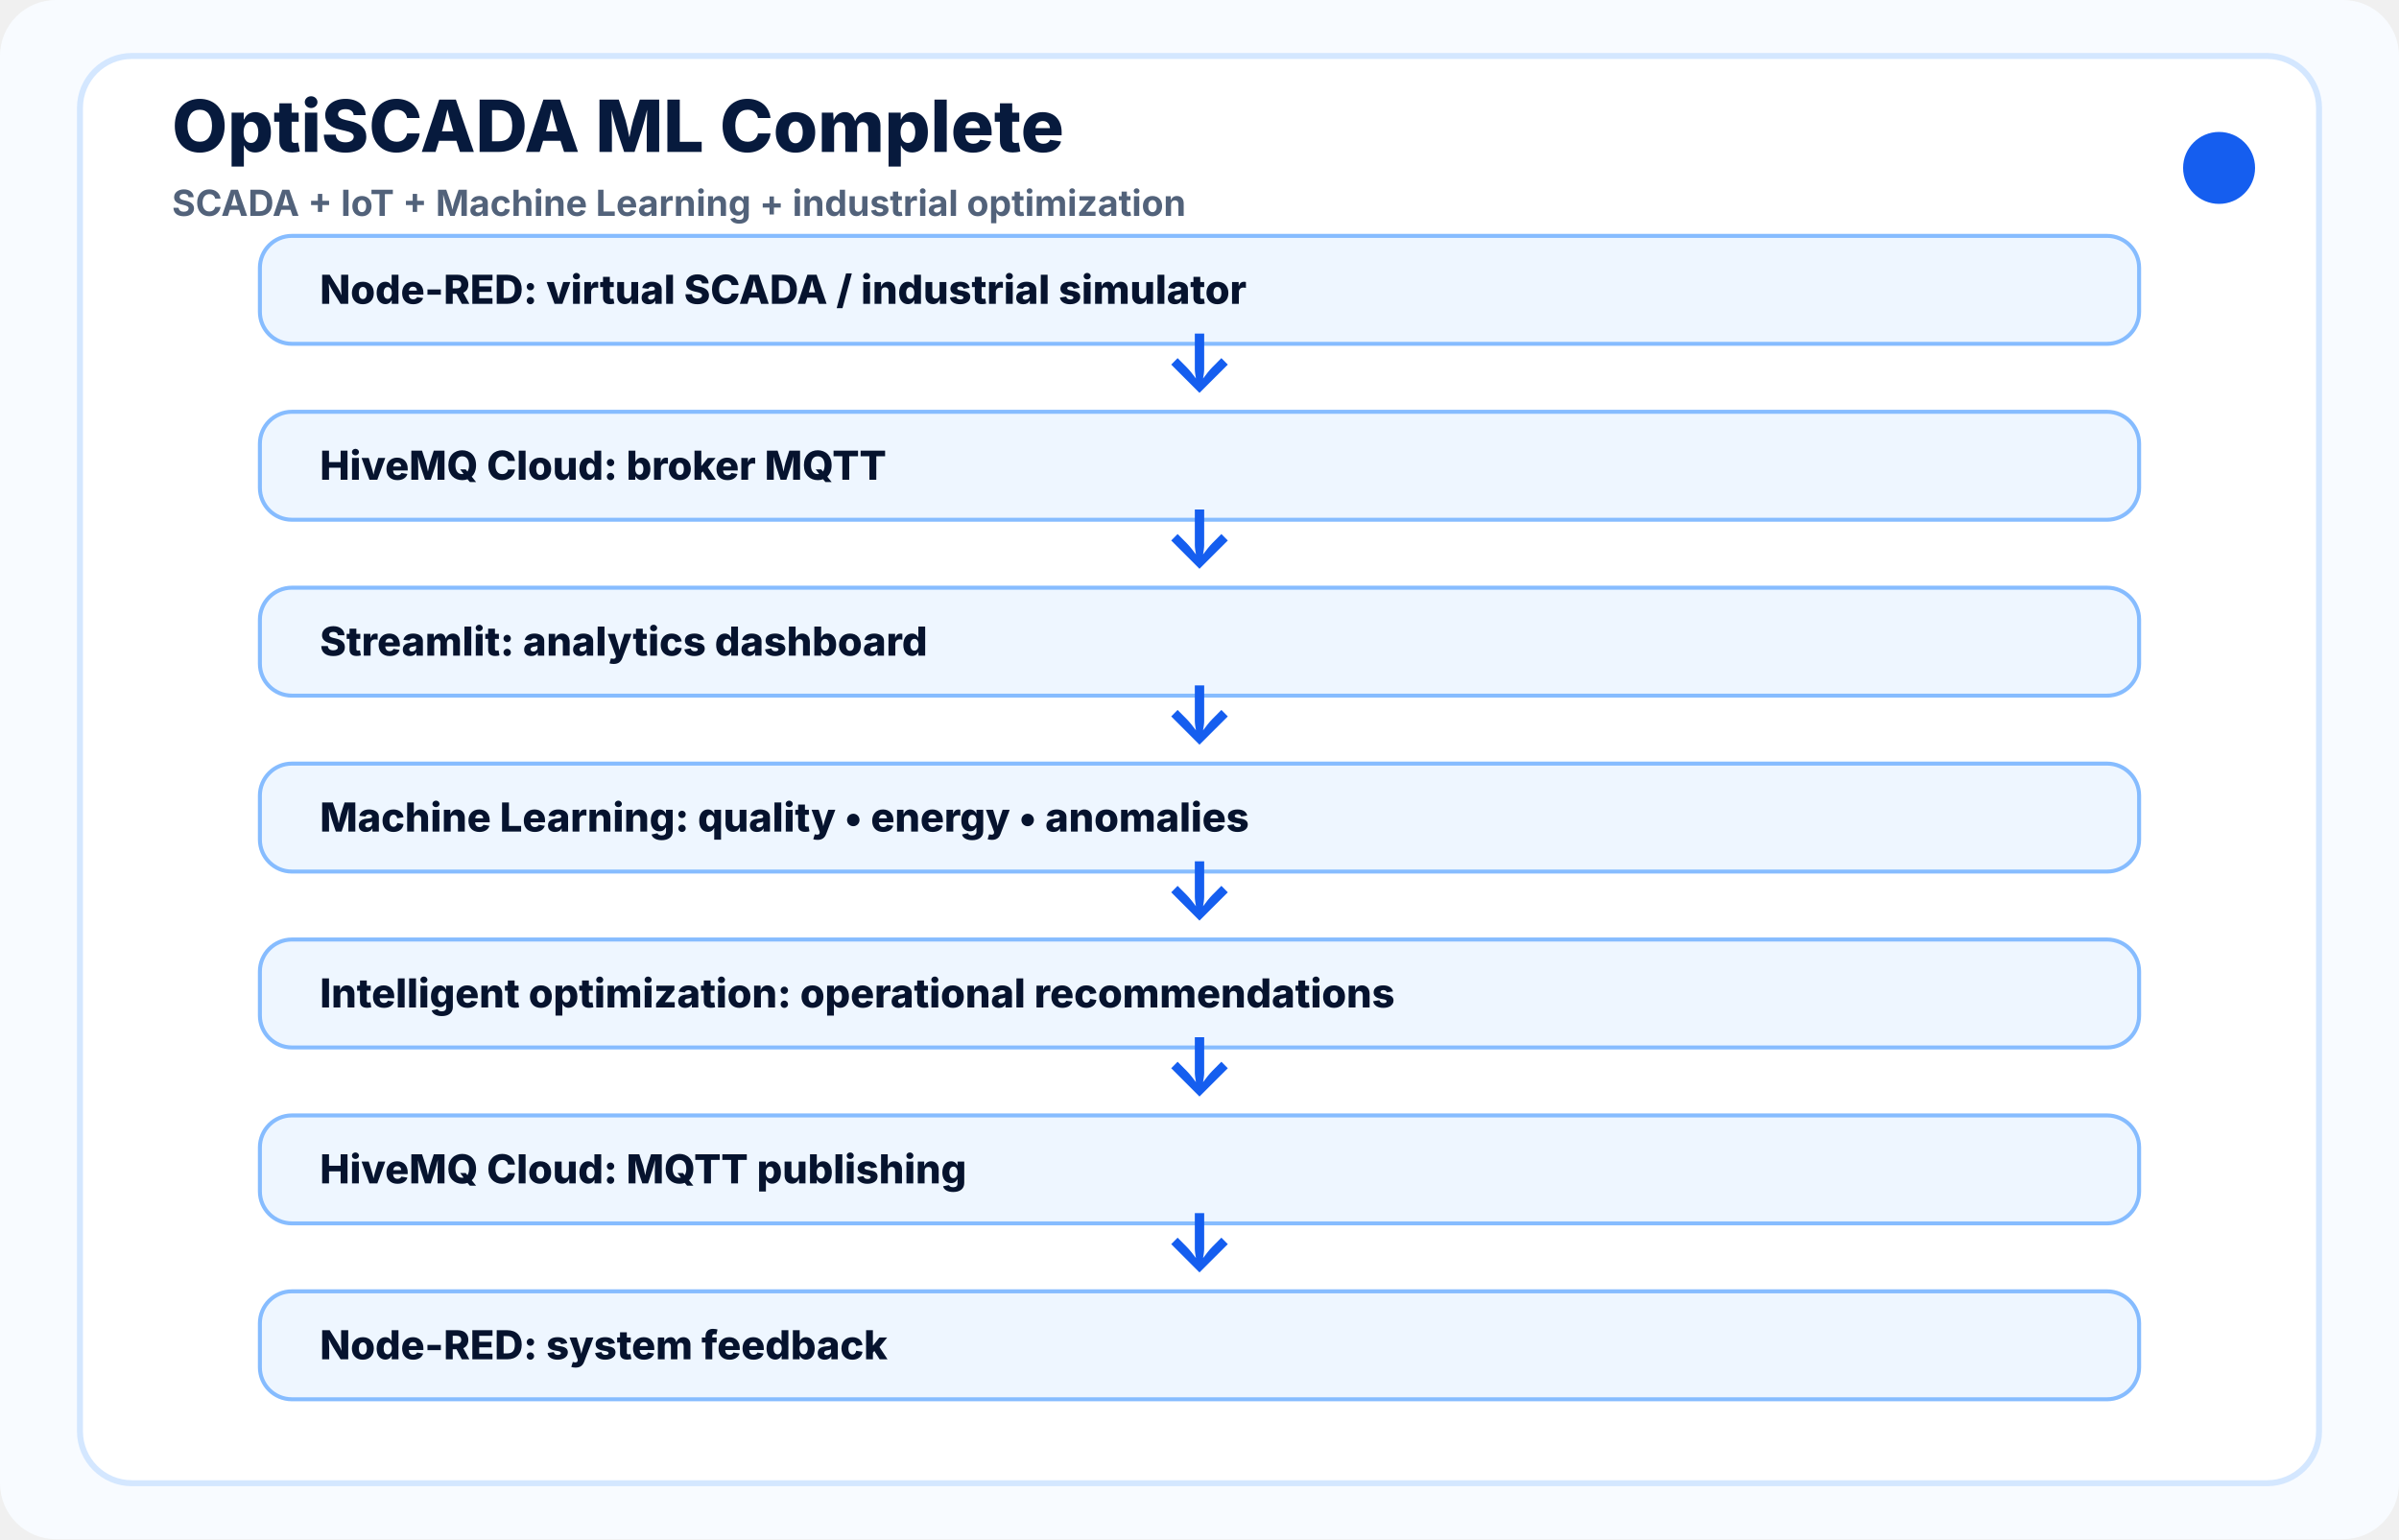
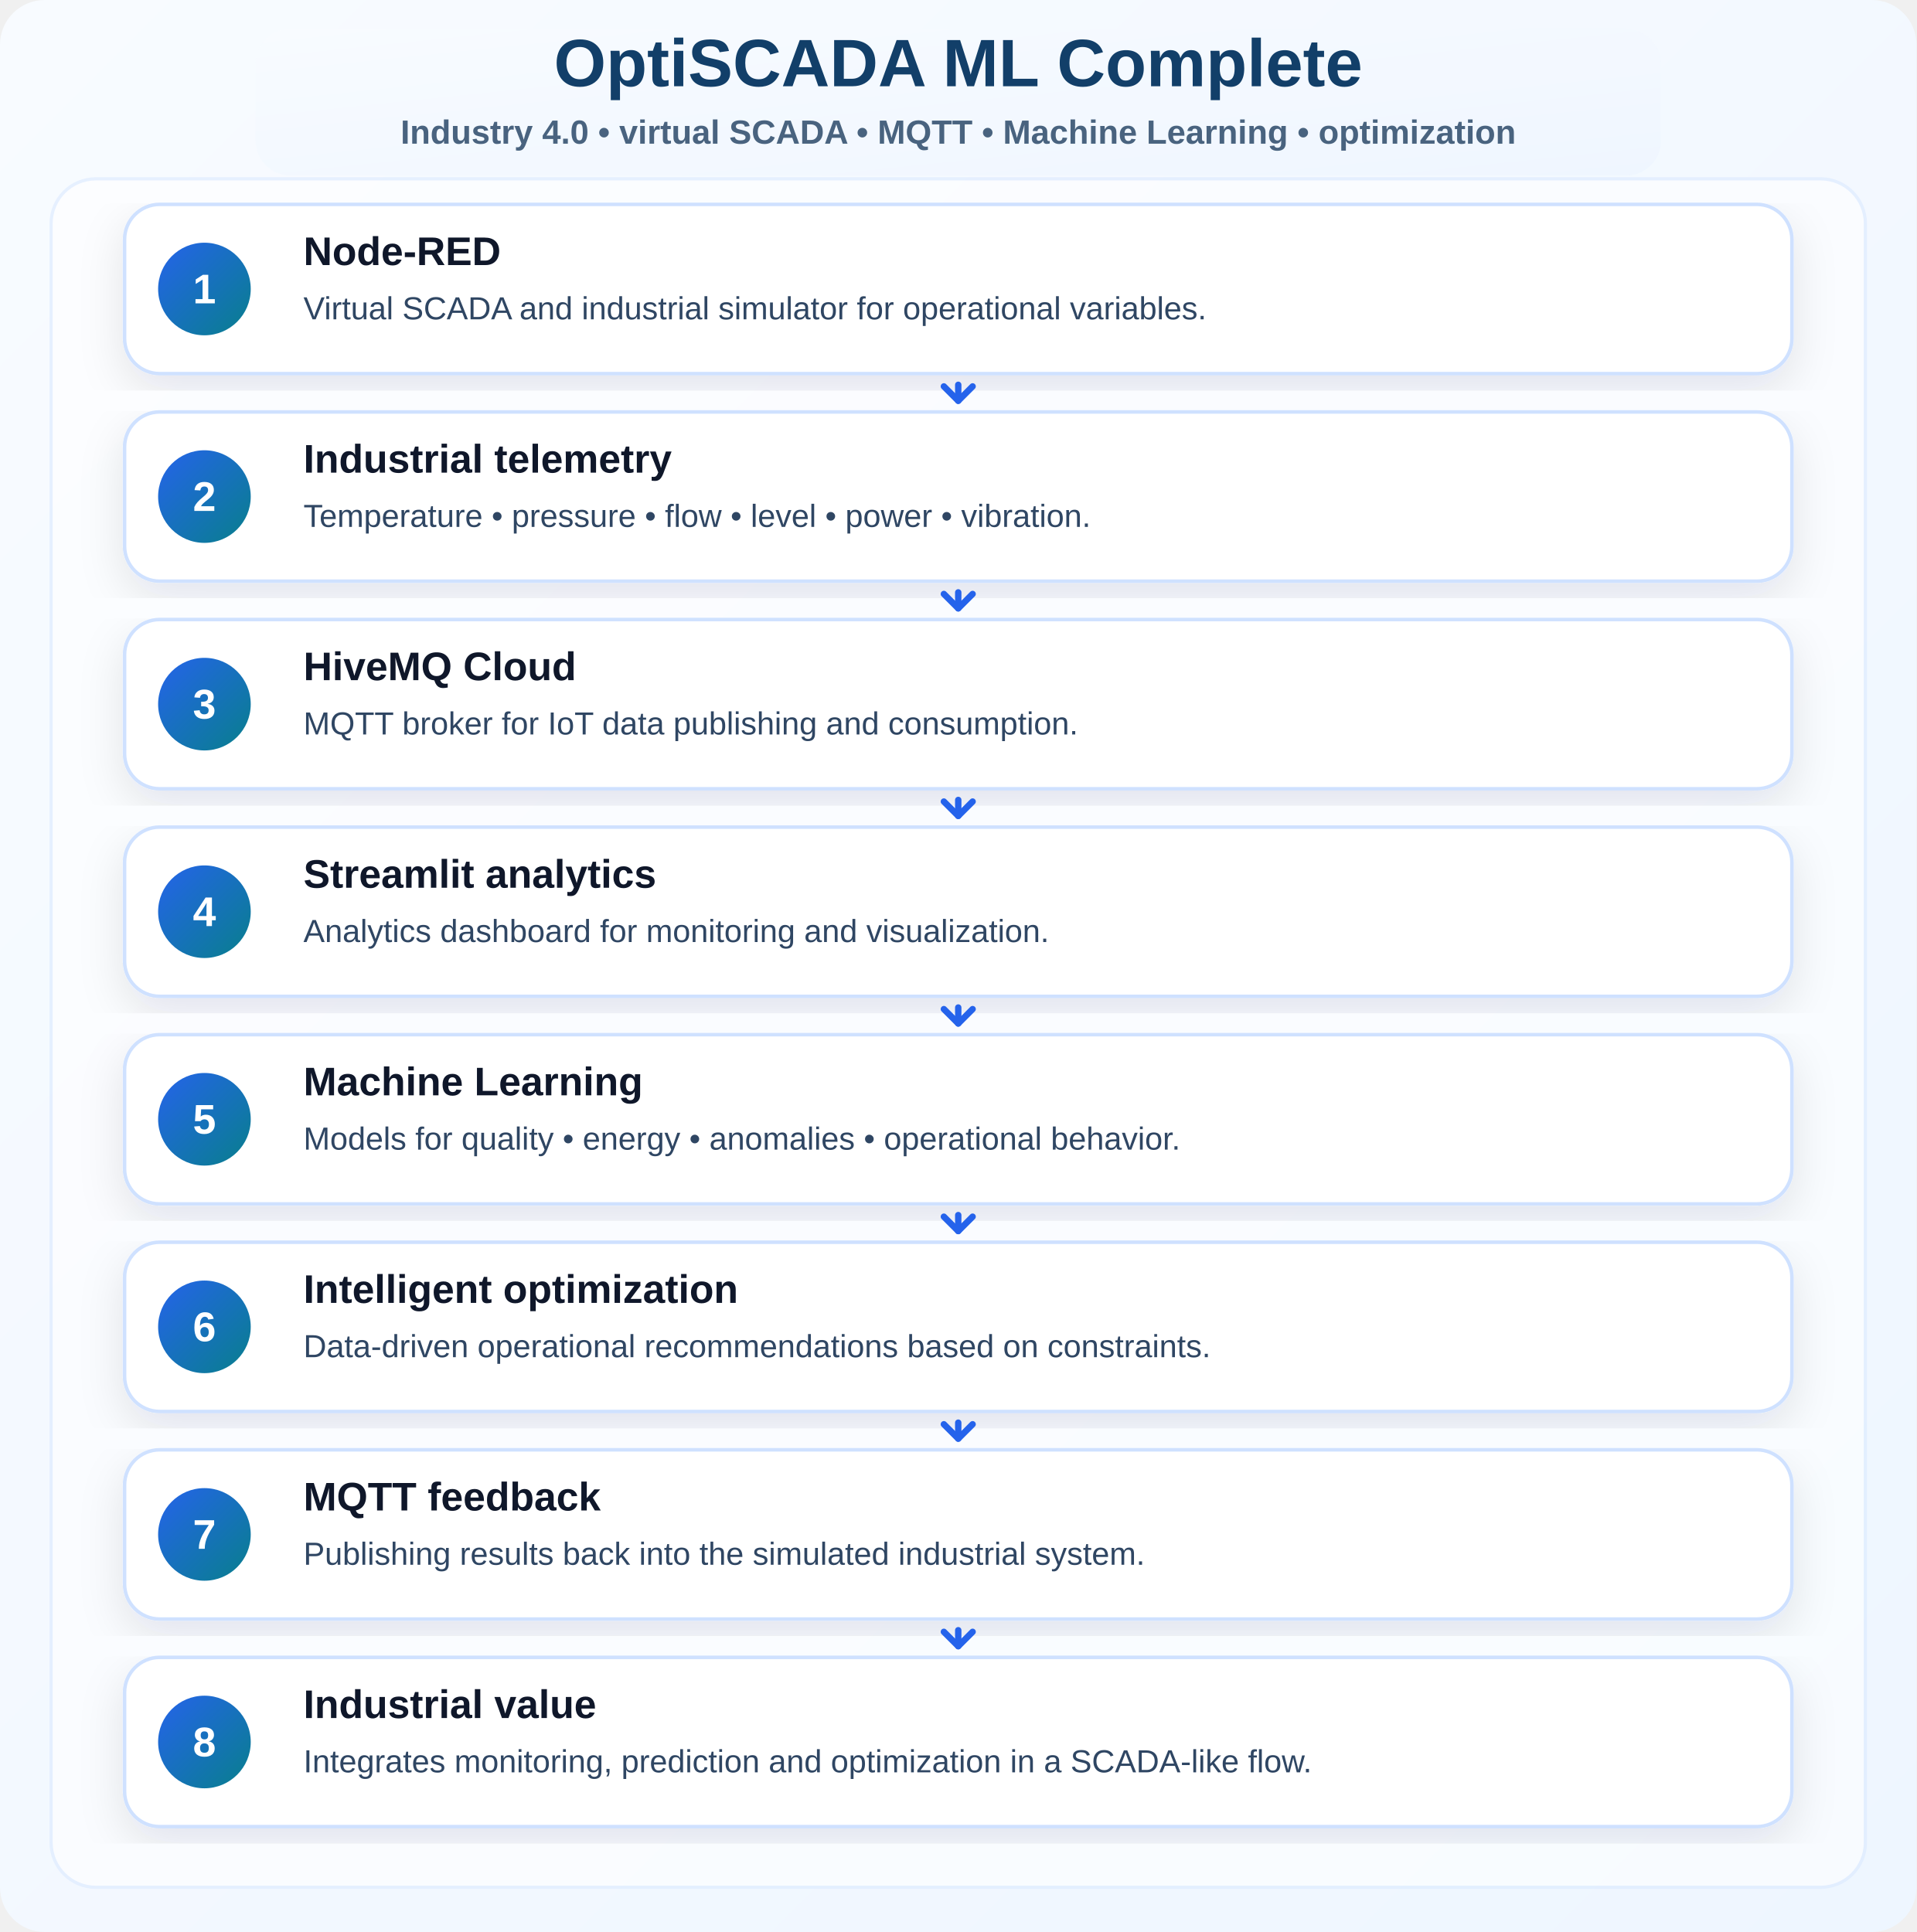
- <svg xmlns="http://www.w3.org/2000/svg" width="1200" height="770" viewBox="0 0 1200 770" role="img" aria-label="OptiSCADA ML Complete">
-   <rect width="100%" height="100%" rx="28" fill="#f8fbff" />
-   <rect x="40" y="28" width="1120" height="714" rx="26" fill="white" stroke="#d4e7ff" stroke-width="3" />
-   <circle cx="1110" cy="84" r="18" fill="#155eef" />
-   <text x="86" y="76" font-family="Inter,Segoe UI,Arial,sans-serif" font-size="36" font-weight="800" fill="#071a3d">OptiSCADA ML Complete</text>
-   <text x="86" y="108" font-family="Inter,Segoe UI,Arial,sans-serif" font-size="18" font-weight="700" fill="#52627a">SCADA + IoT + Machine Learning + industrial optimization</text>
-   <rect x="130" y="118" width="940" height="54" rx="16" fill="#eef6ff" stroke="#86bcff" stroke-width="2" />
-   <text x="160" y="152" font-family="Inter,Segoe UI,Arial,sans-serif" font-size="20" font-weight="800" fill="#06132e">Node-RED: virtual SCADA / industrial simulator</text>
-   <text x="600" y="196" text-anchor="middle" font-family="Inter,Segoe UI,Arial,sans-serif" font-size="40" font-weight="700" fill="#155eef">↓</text>
-   <rect x="130" y="206" width="940" height="54" rx="16" fill="#eef6ff" stroke="#86bcff" stroke-width="2" />
-   <text x="160" y="240" font-family="Inter,Segoe UI,Arial,sans-serif" font-size="20" font-weight="800" fill="#06132e">HiveMQ Cloud: broker MQTT</text>
-   <text x="600" y="284" text-anchor="middle" font-family="Inter,Segoe UI,Arial,sans-serif" font-size="40" font-weight="700" fill="#155eef">↓</text>
-   <rect x="130" y="294" width="940" height="54" rx="16" fill="#eef6ff" stroke="#86bcff" stroke-width="2" />
-   <text x="160" y="328" font-family="Inter,Segoe UI,Arial,sans-serif" font-size="20" font-weight="800" fill="#06132e">Streamlit: analytics dashboard</text>
-   <text x="600" y="372" text-anchor="middle" font-family="Inter,Segoe UI,Arial,sans-serif" font-size="40" font-weight="700" fill="#155eef">↓</text>
-   <rect x="130" y="382" width="940" height="54" rx="16" fill="#eef6ff" stroke="#86bcff" stroke-width="2" />
-   <text x="160" y="416" font-family="Inter,Segoe UI,Arial,sans-serif" font-size="20" font-weight="800" fill="#06132e">Machine Learning: quality • energy • anomalies</text>
-   <text x="600" y="460" text-anchor="middle" font-family="Inter,Segoe UI,Arial,sans-serif" font-size="40" font-weight="700" fill="#155eef">↓</text>
-   <rect x="130" y="470" width="940" height="54" rx="16" fill="#eef6ff" stroke="#86bcff" stroke-width="2" />
-   <text x="160" y="504" font-family="Inter,Segoe UI,Arial,sans-serif" font-size="20" font-weight="800" fill="#06132e">Intelligent optimization: operational recommendations</text>
-   <text x="600" y="548" text-anchor="middle" font-family="Inter,Segoe UI,Arial,sans-serif" font-size="40" font-weight="700" fill="#155eef">↓</text>
-   <rect x="130" y="558" width="940" height="54" rx="16" fill="#eef6ff" stroke="#86bcff" stroke-width="2" />
-   <text x="160" y="592" font-family="Inter,Segoe UI,Arial,sans-serif" font-size="20" font-weight="800" fill="#06132e">HiveMQ Cloud: MQTT publishing</text>
-   <text x="600" y="636" text-anchor="middle" font-family="Inter,Segoe UI,Arial,sans-serif" font-size="40" font-weight="700" fill="#155eef">↓</text>
-   <rect x="130" y="646" width="940" height="54" rx="16" fill="#eef6ff" stroke="#86bcff" stroke-width="2" />
-   <text x="160" y="680" font-family="Inter,Segoe UI,Arial,sans-serif" font-size="20" font-weight="800" fill="#06132e">Node-RED: system feedback</text>
+ <svg xmlns="http://www.w3.org/2000/svg" width="1200" height="1210" viewBox="0 0 1200 1210" role="img" aria-labelledby="title desc">
+   <defs>
+     <linearGradient id="bg" x1="0" x2="1" y1="0" y2="1">
+       <stop offset="0%" stop-color="#f8fbff" />
+       <stop offset="100%" stop-color="#eef6ff" />
+     </linearGradient>
+     <linearGradient id="badge" x1="0" x2="1" y1="0" y2="1">
+       <stop offset="0%" stop-color="#2563eb" />
+       <stop offset="100%" stop-color="#087f8c" />
+     </linearGradient>
+     <filter id="shadow" x="-10%" y="-10%" width="120%" height="120%">
+       <feDropShadow dx="0" dy="10" stdDeviation="14" flood-color="#0f172a" flood-opacity="0.10" />
+     </filter>
+     <style>
+       .title { font: 800 42px Arial, sans-serif; fill: #123f69; }
+       .subtitle { font: 700 21px Arial, sans-serif; fill: #49637f; }
+       .step-title { font: 800 25px Arial, sans-serif; fill: #0f172a; }
+       .step-body { font: 400 20px Arial, sans-serif; fill: #2f4663; }
+       .num { font: 800 26px Arial, sans-serif; fill: #ffffff; }
+       .arrow { stroke: #2563eb; stroke-width: 4; stroke-linecap: round; stroke-linejoin: round; }
+     </style>
+   </defs>
+   <rect x="0" y="0" width="1200" height="1210" rx="28" fill="url(#bg)" />
+   <rect x="32" y="112" width="1136" height="1070" rx="28" fill="#ffffff" opacity="0.58" stroke="#d9e8ff" stroke-width="2" />
+   <rect x="160" y="18" width="880" height="92" rx="22" fill="url(#bg)" opacity="0.96" />
+   <text x="600" y="54" text-anchor="middle" class="title">OptiSCADA ML Complete</text>
+   <text x="600" y="90" text-anchor="middle" class="subtitle">Industry 4.0 • virtual SCADA • MQTT • Machine Learning • optimization</text>
+   <rect x="78" y="128" width="1044" height="106" rx="22" fill="#ffffff" stroke="#cfe1ff" stroke-width="2.2" filter="url(#shadow)" />
+   <circle cx="128" cy="181" r="29" fill="url(#badge)" />
+   <text x="128" y="190" text-anchor="middle" class="num">1</text>
+   <text x="190" y="166" class="step-title" text-anchor="start">
+     <tspan x="190" dy="0">Node-RED</tspan>
+   </text>
+   <text x="190" y="200" class="step-body" text-anchor="start">
+     <tspan x="190" dy="0">Virtual SCADA and industrial simulator for operational variables.</tspan>
+   </text>
+   <line x1="600" y1="241" x2="600" y2="251" class="arrow" />
+   <path d="M591 242 L600 251 L609 242" fill="none" class="arrow" />
+   <rect x="78" y="258" width="1044" height="106" rx="22" fill="#ffffff" stroke="#cfe1ff" stroke-width="2.2" filter="url(#shadow)" />
+   <circle cx="128" cy="311" r="29" fill="url(#badge)" />
+   <text x="128" y="320" text-anchor="middle" class="num">2</text>
+   <text x="190" y="296" class="step-title" text-anchor="start">
+     <tspan x="190" dy="0">Industrial telemetry</tspan>
+   </text>
+   <text x="190" y="330" class="step-body" text-anchor="start">
+     <tspan x="190" dy="0">Temperature • pressure • flow • level • power • vibration.</tspan>
+   </text>
+   <line x1="600" y1="371" x2="600" y2="381" class="arrow" />
+   <path d="M591 372 L600 381 L609 372" fill="none" class="arrow" />
+   <rect x="78" y="388" width="1044" height="106" rx="22" fill="#ffffff" stroke="#cfe1ff" stroke-width="2.2" filter="url(#shadow)" />
+   <circle cx="128" cy="441" r="29" fill="url(#badge)" />
+   <text x="128" y="450" text-anchor="middle" class="num">3</text>
+   <text x="190" y="426" class="step-title" text-anchor="start">
+     <tspan x="190" dy="0">HiveMQ Cloud</tspan>
+   </text>
+   <text x="190" y="460" class="step-body" text-anchor="start">
+     <tspan x="190" dy="0">MQTT broker for IoT data publishing and consumption.</tspan>
+   </text>
+   <line x1="600" y1="501" x2="600" y2="511" class="arrow" />
+   <path d="M591 502 L600 511 L609 502" fill="none" class="arrow" />
+   <rect x="78" y="518" width="1044" height="106" rx="22" fill="#ffffff" stroke="#cfe1ff" stroke-width="2.2" filter="url(#shadow)" />
+   <circle cx="128" cy="571" r="29" fill="url(#badge)" />
+   <text x="128" y="580" text-anchor="middle" class="num">4</text>
+   <text x="190" y="556" class="step-title" text-anchor="start">
+     <tspan x="190" dy="0">Streamlit analytics</tspan>
+   </text>
+   <text x="190" y="590" class="step-body" text-anchor="start">
+     <tspan x="190" dy="0">Analytics dashboard for monitoring and visualization.</tspan>
+   </text>
+   <line x1="600" y1="631" x2="600" y2="641" class="arrow" />
+   <path d="M591 632 L600 641 L609 632" fill="none" class="arrow" />
+   <rect x="78" y="648" width="1044" height="106" rx="22" fill="#ffffff" stroke="#cfe1ff" stroke-width="2.2" filter="url(#shadow)" />
+   <circle cx="128" cy="701" r="29" fill="url(#badge)" />
+   <text x="128" y="710" text-anchor="middle" class="num">5</text>
+   <text x="190" y="686" class="step-title" text-anchor="start">
+     <tspan x="190" dy="0">Machine Learning</tspan>
+   </text>
+   <text x="190" y="720" class="step-body" text-anchor="start">
+     <tspan x="190" dy="0">Models for quality • energy • anomalies • operational behavior.</tspan>
+   </text>
+   <line x1="600" y1="761" x2="600" y2="771" class="arrow" />
+   <path d="M591 762 L600 771 L609 762" fill="none" class="arrow" />
+   <rect x="78" y="778" width="1044" height="106" rx="22" fill="#ffffff" stroke="#cfe1ff" stroke-width="2.2" filter="url(#shadow)" />
+   <circle cx="128" cy="831" r="29" fill="url(#badge)" />
+   <text x="128" y="840" text-anchor="middle" class="num">6</text>
+   <text x="190" y="816" class="step-title" text-anchor="start">
+     <tspan x="190" dy="0">Intelligent optimization</tspan>
+   </text>
+   <text x="190" y="850" class="step-body" text-anchor="start">
+     <tspan x="190" dy="0">Data-driven operational recommendations based on constraints.</tspan>
+   </text>
+   <line x1="600" y1="891" x2="600" y2="901" class="arrow" />
+   <path d="M591 892 L600 901 L609 892" fill="none" class="arrow" />
+   <rect x="78" y="908" width="1044" height="106" rx="22" fill="#ffffff" stroke="#cfe1ff" stroke-width="2.2" filter="url(#shadow)" />
+   <circle cx="128" cy="961" r="29" fill="url(#badge)" />
+   <text x="128" y="970" text-anchor="middle" class="num">7</text>
+   <text x="190" y="946" class="step-title" text-anchor="start">
+     <tspan x="190" dy="0">MQTT feedback</tspan>
+   </text>
+   <text x="190" y="980" class="step-body" text-anchor="start">
+     <tspan x="190" dy="0">Publishing results back into the simulated industrial system.</tspan>
+   </text>
+   <line x1="600" y1="1021" x2="600" y2="1031" class="arrow" />
+   <path d="M591 1022 L600 1031 L609 1022" fill="none" class="arrow" />
+   <rect x="78" y="1038" width="1044" height="106" rx="22" fill="#ffffff" stroke="#cfe1ff" stroke-width="2.2" filter="url(#shadow)" />
+   <circle cx="128" cy="1091" r="29" fill="url(#badge)" />
+   <text x="128" y="1100" text-anchor="middle" class="num">8</text>
+   <text x="190" y="1076" class="step-title" text-anchor="start">
+     <tspan x="190" dy="0">Industrial value</tspan>
+   </text>
+   <text x="190" y="1110" class="step-body" text-anchor="start">
+     <tspan x="190" dy="0">Integrates monitoring, prediction and optimization in a SCADA-like flow.</tspan>
+   </text>
</svg>
